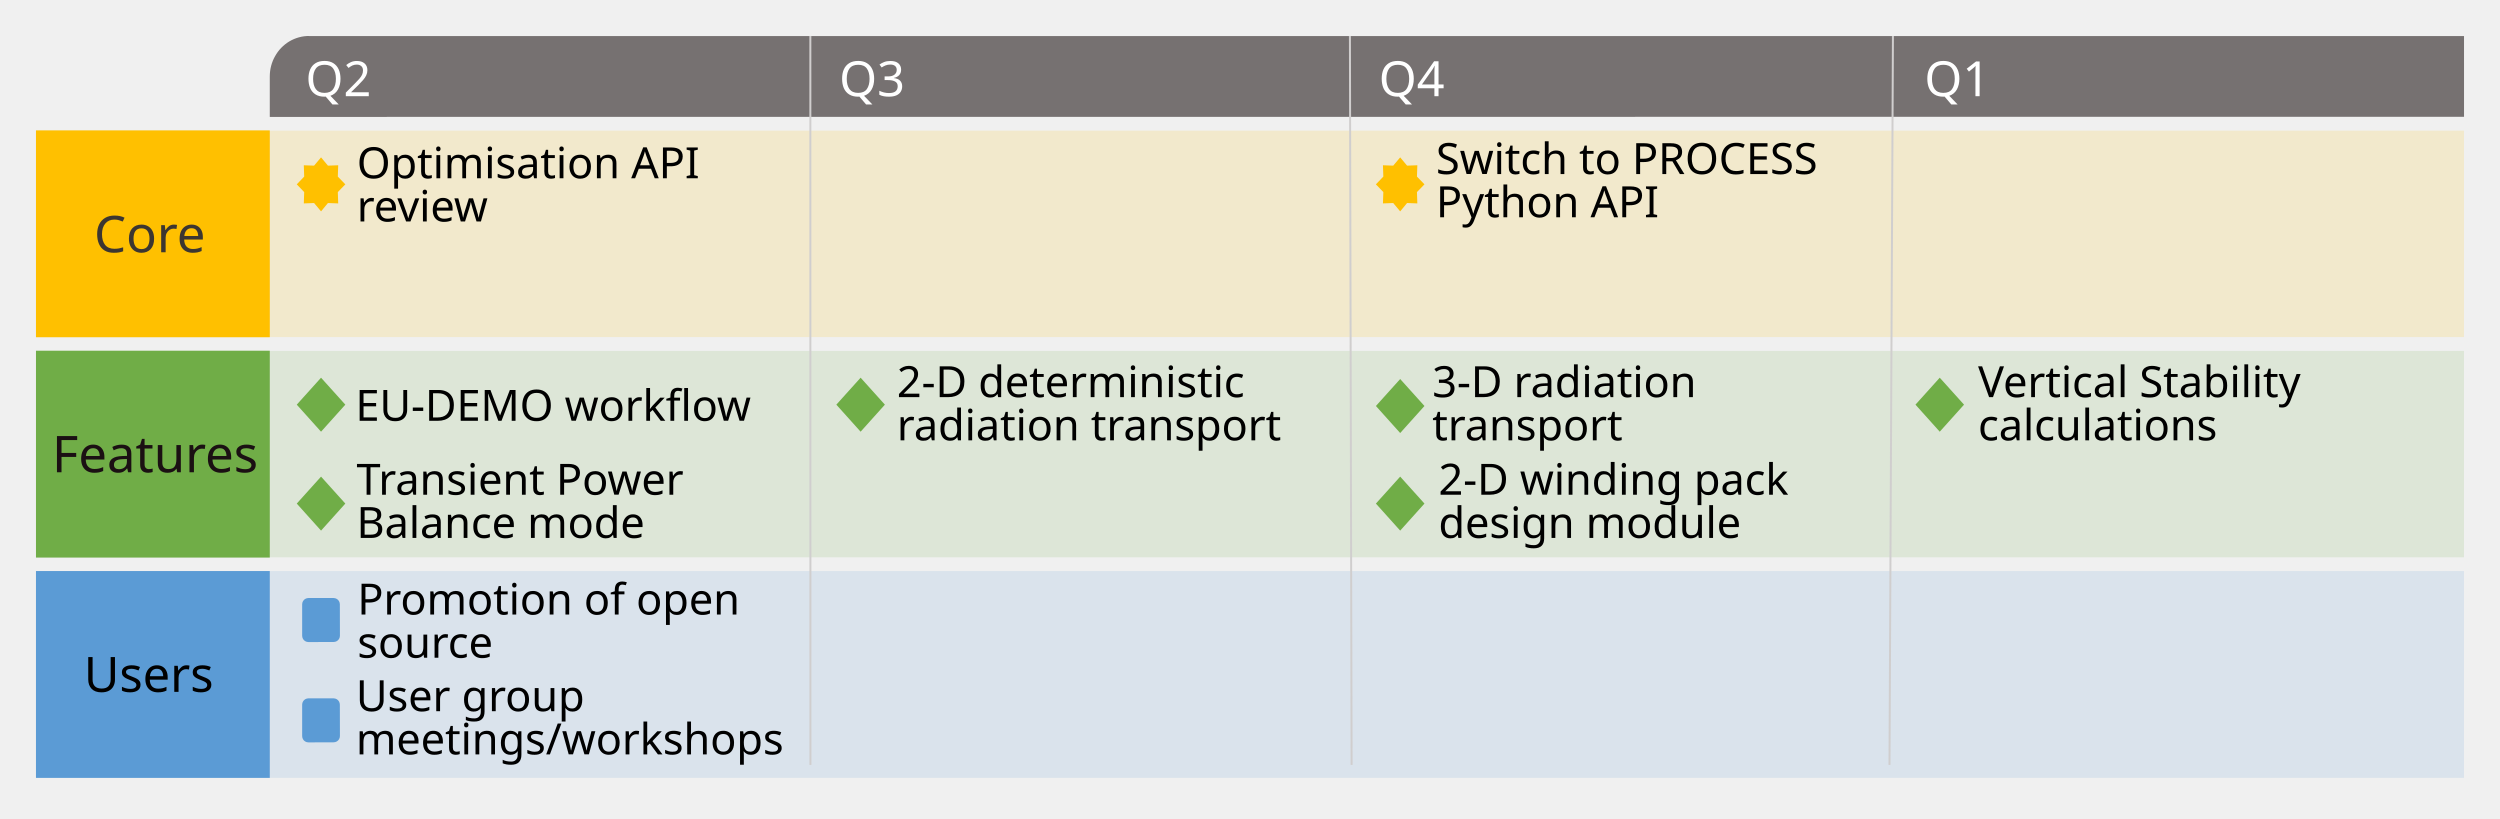
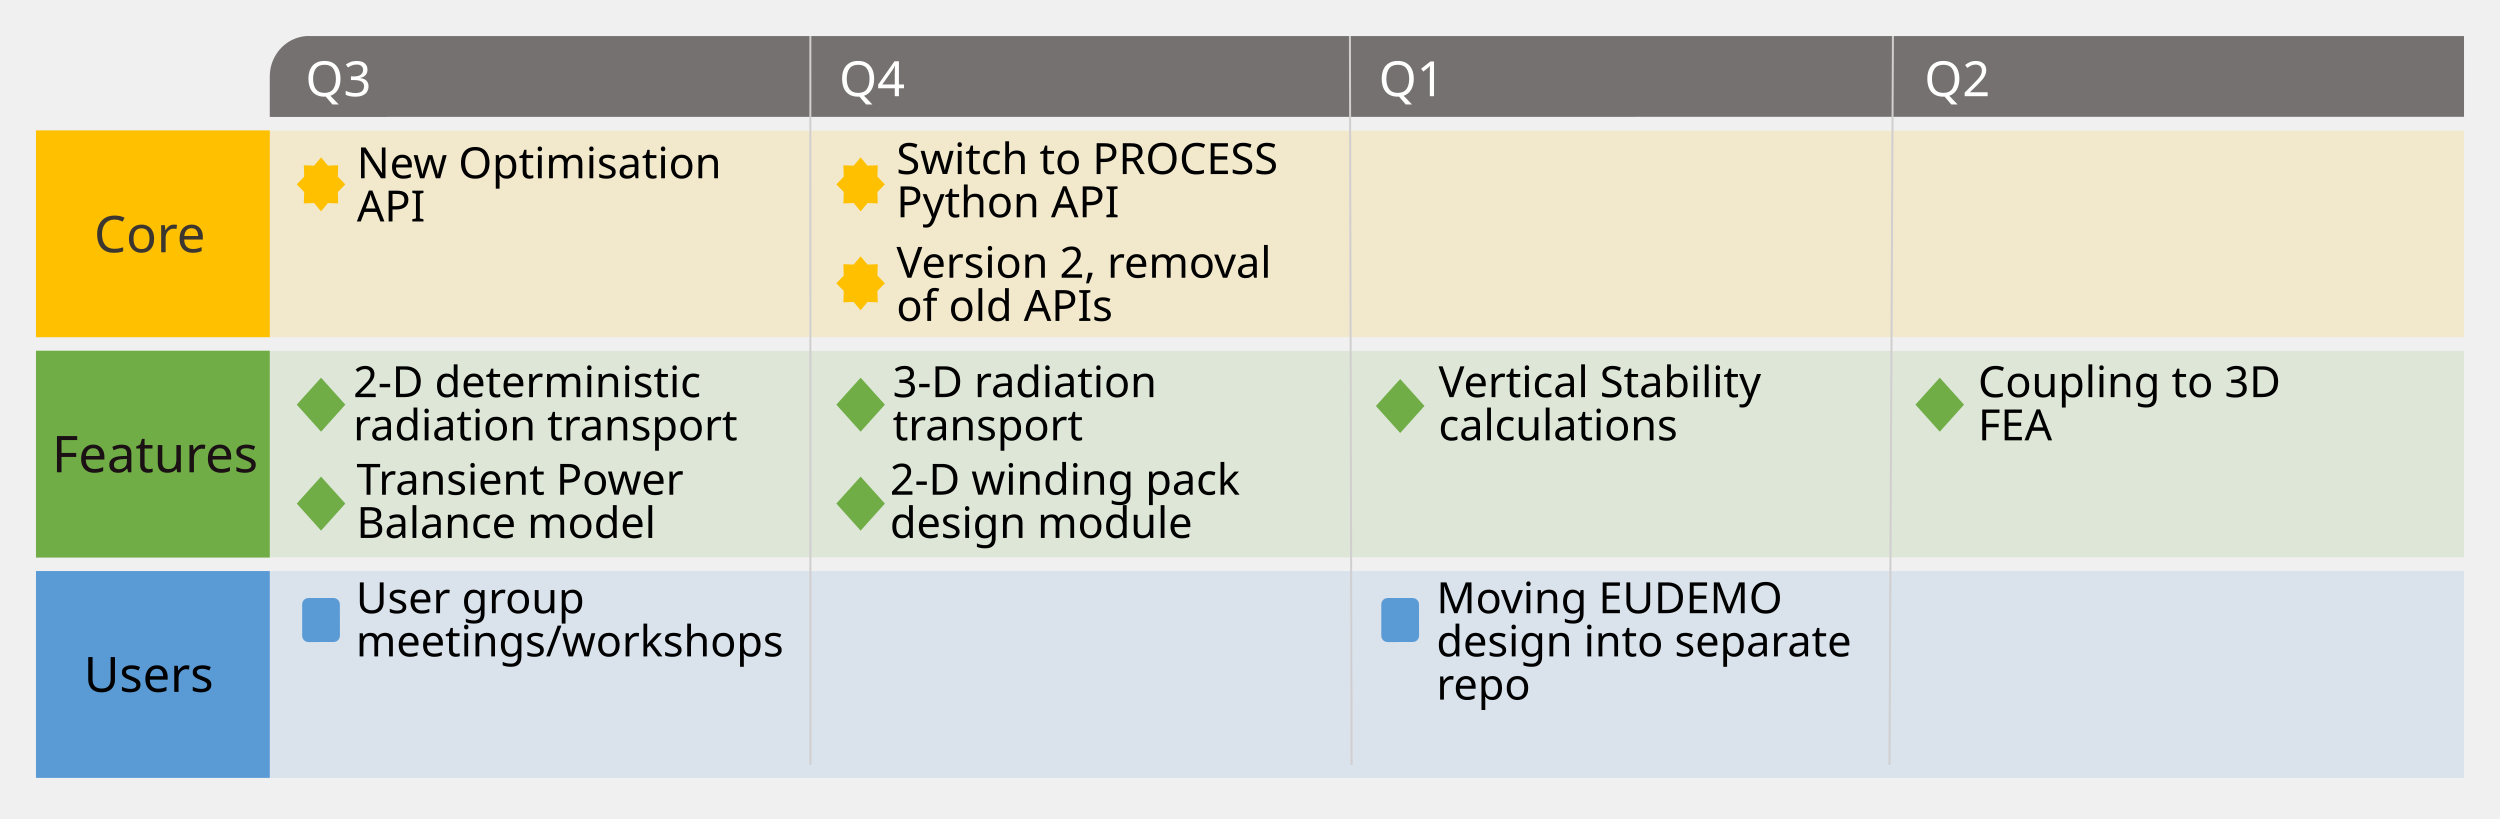
<svg xmlns="http://www.w3.org/2000/svg" width="278mm" height="91mm" viewBox="0 0 278 91" version="1.1" id="svg5">
  <defs id="defs2">
    <clipPath clipPathUnits="userSpaceOnUse" id="clipPath39">
      <path d="M 0,0.028 H 959.981 V 539.999 H 0 Z" clip-rule="evenodd" id="path37" />
    </clipPath>
    <clipPath clipPathUnits="userSpaceOnUse" id="clipPath51">
      <path d="M 30.246,125.121 H 906.18 v 71.746 H 30.246 Z" id="path49" />
    </clipPath>
    <clipPath clipPathUnits="userSpaceOnUse" id="clipPath65">
      <path d="m 30.331,201.798 h 875.934 v 75.998 H 30.331 Z" id="path63" />
    </clipPath>
    <clipPath clipPathUnits="userSpaceOnUse" id="clipPath79">
      <path d="m 30.217,282.926 h 875.962 v 75.97 H 30.217 Z" id="path77" />
    </clipPath>
  </defs>
  <g id="layer1">
    <g id="g35" clip-path="url(#clipPath39)" transform="matrix(0.3004796,0,0,-0.3004796,0.9333856,164.8634)">
      <g id="g45" transform="matrix(1.025869,0,0,1.067325,-20.82269,127.2185)">
        <g id="g47" />
        <g id="g57">
          <g clip-path="url(#clipPath51)" opacity="0.15" id="g55">
            <path d="M 468.198,125.15 H 30.246 v 71.716 H 906.151 V 125.15 Z" style="fill:#5b9bd5;fill-opacity:1;fill-rule:evenodd;stroke:none" id="path53" />
          </g>
        </g>
      </g>
      <g id="g59" transform="matrix(1.025869,0,0,1.007586,-20.90853,138.9725)">
        <g id="g61" />
        <g id="g71">
          <g clip-path="url(#clipPath65)" opacity="0.15" id="g69">
            <path d="M 468.283,201.827 H 30.331 v 75.968 h 875.905 v -75.968 z" style="fill:#70ad47;fill-opacity:1;fill-rule:evenodd;stroke:none" id="path67" />
          </g>
        </g>
      </g>
      <g id="g231-3" transform="translate(-616.5547,141.8251)">
-         <text transform="matrix(1,0,0,-1,745.398,235.899)" style="font-variant:normal;font-weight:normal;font-size:15.987px;line-height:1;font-family:sans-serif;-inkscape-font-specification:sans-serif;writing-mode:lr-tb;white-space:pre;inline-size:161.734;fill:#000000;fill-opacity:1;fill-rule:nonzero;stroke:none" id="text235-6" xml:space="preserve">
-           <tspan x="0" y="12.146" id="tspan39450">Transient Power </tspan>
-           <tspan x="0" y="28.133" id="tspan39452">Balance mode
- </tspan>
-         </text>
-       </g>
-       <g id="g231-5" transform="translate(-16.46637,165.7943)">
-         <text transform="matrix(1,0,0,-1,745.398,235.899)" style="font-variant:normal;font-weight:normal;font-size:15.987px;line-height:1;font-family:sans-serif;-inkscape-font-specification:sans-serif;writing-mode:lr-tb;white-space:pre;inline-size:145.862;fill:#000000;fill-opacity:1;fill-rule:nonzero;stroke:none" id="text235-3" xml:space="preserve">
-           <tspan x="0" y="0" id="tspan39454">Vertical Stability </tspan>
-           <tspan x="0" y="15.987" id="tspan39456">calculations
- </tspan>
-         </text>
-       </g>
-       <g id="g231-5-6" transform="translate(-216.1472,144.042)">
-         <text transform="matrix(1,0,0,-1,745.398,253.5097)" style="font-variant:normal;font-weight:normal;font-size:15.987px;line-height:1;font-family:sans-serif;-inkscape-font-specification:sans-serif;writing-mode:lr-tb;white-space:pre;inline-size:173.576;fill:#000000;fill-opacity:1;fill-rule:nonzero;stroke:none" id="text235-3-2" xml:space="preserve">
-           <tspan x="0" y="31.974" id="tspan39458">2-D winding pack </tspan>
-           <tspan x="0" y="47.961" id="tspan39460">design module
- </tspan>
-         </text>
-       </g>
-       <text transform="matrix(1,0,0,-1,526.9422,401.6933)" style="font-variant:normal;font-weight:normal;font-size:15.987px;line-height:1;font-family:sans-serif;-inkscape-font-specification:sans-serif;writing-mode:lr-tb;white-space:pre;inline-size:154.221;fill:#000000;fill-opacity:1;fill-rule:nonzero;stroke:none" id="text325-7" xml:space="preserve">
-         <tspan x="0" y="0" id="tspan39462">3-D radiation </tspan>
-         <tspan x="0" y="15.987" id="tspan39464">transport</tspan>
+         <text transform="matrix(1,0,0,-1,745.398,235.899)" style="font-variant:normal;font-weight:normal;font-size:15.987px;line-height:1;font-family:sans-serif;-inkscape-font-specification:sans-serif;writing-mode:lr-tb;white-space:pre;inline-size:161.734;display:inline;fill:#000000;fill-opacity:1;fill-rule:nonzero;stroke:none" id="text235-6" xml:space="preserve">
+           <tspan x="0" y="12.146" id="tspan1289">Transient Power </tspan>
+           <tspan x="0" y="28.133" id="tspan1291">Balance model
+ </tspan>
+         </text>
+       </g>
+       <g id="g231-5" transform="translate(-216.1472,165.7943)">
+         <text transform="matrix(1,0,0,-1,745.398,235.899)" style="font-variant:normal;font-weight:normal;font-size:15.987px;line-height:1;font-family:sans-serif;-inkscape-font-specification:sans-serif;writing-mode:lr-tb;white-space:pre;inline-size:145.862;display:inline;fill:#000000;fill-opacity:1;fill-rule:nonzero;stroke:none" id="text235-3" xml:space="preserve">
+           <tspan x="0" y="0" id="tspan1293">Vertical Stability </tspan>
+           <tspan x="0" y="15.987" id="tspan1295">calculations
+ </tspan>
+         </text>
+       </g>
+       <g id="g231-5-6" transform="translate(-419.1544,144.042)">
+         <text transform="matrix(1,0,0,-1,745.398,253.5097)" style="font-variant:normal;font-weight:normal;font-size:15.987px;line-height:1;font-family:sans-serif;-inkscape-font-specification:sans-serif;writing-mode:lr-tb;white-space:pre;inline-size:173.576;display:inline;fill:#000000;fill-opacity:1;fill-rule:nonzero;stroke:none" id="text235-3-2" xml:space="preserve">
+           <tspan x="0" y="31.974" id="tspan1297">2-D winding pack </tspan>
+           <tspan x="0" y="47.961" id="tspan1299">design module
+ </tspan>
+         </text>
+       </g>
+       <text transform="matrix(1,0,0,-1,327.2622,401.6933)" style="font-variant:normal;font-weight:normal;font-size:15.987px;line-height:1;font-family:sans-serif;-inkscape-font-specification:sans-serif;writing-mode:lr-tb;white-space:pre;inline-size:154.221;display:inline;fill:#000000;fill-opacity:1;fill-rule:nonzero;stroke:none" id="text325-7" xml:space="preserve">
+         <tspan x="0" y="0" id="tspan1301">3-D radiation </tspan>
+         <tspan x="0" y="15.987" id="tspan1303">transport</tspan>
      </text>
      <g id="g73" transform="matrix(1.002688,0,0,1.007958,0.1820512,138.6613)">
        <g id="g75" />
        <g id="g85" transform="matrix(1.023084,0,0,1,-20.91773,0)">
          <g clip-path="url(#clipPath79)" opacity="0.15" id="g83">
            <path d="M 468.198,282.954 H 30.217 v 75.94 h 875.934 v -75.94 z" style="fill:#ffc000;fill-opacity:1;fill-rule:evenodd;stroke:none" id="path81" />
          </g>
        </g>
      </g>
      <path d="m 111.198,535.326 h 797.566 v 0 l 0.005,-29.879 -812.035,-0.044 v 0 14.976 0 c 0,2.634 0.658,5.209 1.945,7.474 1.26,2.293 3.095,4.162 5.287,5.492 2.219,1.302 4.711,2.01 7.26,2.01 z" style="fill:#767171;fill-opacity:1;fill-rule:evenodd;stroke:none;stroke-width:0.982" id="path87" />
      <path d="M 53.489,260.794 H 10.206 v 76.544 h 86.528 v -76.544 z" style="fill:#5b9bd5;fill-opacity:1;fill-rule:evenodd;stroke:none;stroke-width:1.192" id="path89" />
      <path d="M 53.49,342.331 H 10.207 v 76.544 h 86.528 v -76.544 z" style="fill:#70ad47;fill-opacity:1;fill-rule:evenodd;stroke:none;stroke-width:1.159" id="path91" />
      <path d="M 53.489,423.867 H 10.206 v 76.544 h 86.528 v -76.544 z" style="fill:#ffc000;fill-opacity:1;fill-rule:evenodd;stroke:none;stroke-width:1.159" id="path93" />
      <g id="g95" transform="translate(-6.722659,140.4876)">
        <path d="m 303.506,394.866 0.028,-269.773" style="fill:none;stroke:#d0cece;stroke-width:0.737;stroke-linecap:butt;stroke-linejoin:miter;stroke-miterlimit:3.864;stroke-dasharray:none;stroke-opacity:1" id="path97" />
      </g>
      <g id="g99" transform="translate(-5.466883,140.4876)">
        <path d="m 501.931,394.866 0.623,-269.773" style="fill:none;stroke:#d0cece;stroke-width:0.737;stroke-linecap:butt;stroke-linejoin:miter;stroke-miterlimit:3.864;stroke-dasharray:none;stroke-opacity:1" id="path101" />
      </g>
      <g id="g103" transform="translate(-8.321109,140.4876)">
        <path d="M 705.742,394.866 704.466,125.093" style="fill:none;stroke:#d0cece;stroke-width:0.737;stroke-linecap:butt;stroke-linejoin:miter;stroke-miterlimit:3.864;stroke-dasharray:none;stroke-opacity:1" id="path105" />
      </g>
      <path d="m 106.718,398.913 8.985,9.978 8.986,-9.978 -8.986,-10.006 z" style="fill:#70ad47;fill-opacity:1;fill-rule:evenodd;stroke:none" id="path109" />
      <path d="m 108.715,325.031 v 0 c 0,0.397 0.114,0.822 0.312,1.162 0.198,0.369 0.51,0.652 0.85,0.85 0.369,0.199 0.766,0.312 1.163,0.312 h 9.299 v 0 c 0.397,0 0.822,-0.113 1.162,-0.312 0.369,-0.198 0.652,-0.51 0.851,-0.85 0.198,-0.368 0.312,-0.765 0.312,-1.162 v 0 l 0.028,-11.622 v 0 c 0,-0.397 -0.113,-0.822 -0.312,-1.162 -0.198,-0.369 -0.51,-0.652 -0.85,-0.851 -0.369,-0.198 -0.766,-0.312 -1.162,-0.312 l -9.328,-0.028 v 0 c -0.397,0 -0.823,0.113 -1.163,0.312 -0.368,0.198 -0.652,0.51 -0.85,0.85 -0.198,0.369 -0.312,0.766 -0.312,1.163 z" style="fill:#5b9bd5;fill-opacity:1;fill-rule:evenodd;stroke:none;stroke-width:1" id="path111" />
      <path d="m 106.718,362.305 8.986,9.978 8.986,-9.978 -8.986,-10.007 z" style="fill:#70ad47;fill-opacity:1;fill-rule:evenodd;stroke:none" id="path113" />
      <path d="m 306.399,398.913 8.986,9.978 8.986,-9.978 -8.986,-10.006 z" style="fill:#70ad47;fill-opacity:1;fill-rule:evenodd;stroke:none" id="path115" />
      <path d="m 705.76,398.913 8.986,9.978 8.986,-9.978 -8.986,-10.007 z" style="fill:#70ad47;fill-opacity:1;fill-rule:evenodd;stroke:none" id="path117" />
      <path d="m 106.718,480.449 2.749,2.863 -0.142,4.195 3.799,-0.142 2.579,3.062 2.552,-3.062 3.798,0.142 -0.142,-4.195 2.778,-2.863 -2.778,-2.863 0.142,-4.195 -3.798,0.141 -2.552,-3.089 -2.579,3.089 -3.799,-0.141 0.142,4.195 z" style="fill:#ffc000;fill-opacity:1;fill-rule:evenodd;stroke:none" id="path119" />
-       <path d="m 108.715,287.904 v 0 c 0,0.397 0.113,0.822 0.312,1.162 0.198,0.368 0.51,0.652 0.85,0.85 0.369,0.199 0.766,0.312 1.162,0.312 h 9.3 v 0 c 0.397,0 0.822,-0.113 1.162,-0.312 0.369,-0.198 0.652,-0.51 0.851,-0.85 0.198,-0.369 0.311,-0.765 0.311,-1.162 v 0 l 0.029,-11.622 v 0 c 0,-0.397 -0.114,-0.822 -0.312,-1.162 -0.198,-0.369 -0.51,-0.652 -0.85,-0.851 -0.369,-0.198 -0.766,-0.312 -1.163,-0.312 l -9.328,-0.028 v 0 c -0.396,0 -0.822,0.113 -1.162,0.312 -0.368,0.198 -0.652,0.51 -0.85,0.85 -0.199,0.369 -0.312,0.766 -0.312,1.162 z" style="fill:#5b9bd5;fill-opacity:1;fill-rule:evenodd;stroke:none;stroke-width:1" id="path123" />
      <path d="m 506.08,398.422 8.986,9.977 8.986,-9.977 -8.986,-10.007 z" style="fill:#70ad47;fill-opacity:1;fill-rule:evenodd;stroke:none" id="path127" />
-       <path d="m 506.08,362.306 8.986,9.977 8.986,-9.977 -8.986,-10.007 z" style="fill:#70ad47;fill-opacity:1;fill-rule:evenodd;stroke:none" id="path127-5" />
      <g id="g129" transform="translate(-14.85231,134.8223)">
        <text transform="scale(1,-1)" style="font-variant:normal;font-weight:normal;font-size:18px;font-family:sans-serif;-inkscape-font-specification:sans-serif;writing-mode:lr-tb;fill:#000000;fill-opacity:1;fill-rule:nonzero;stroke:none" id="text133" x="42.777" y="-157.811">
          <tspan x="42.777" y="-157.811" id="tspan131">Users</tspan>
        </text>
      </g>
      <g id="g135" transform="translate(-5.622617,137.8143)">
        <text transform="scale(1,-1)" style="font-variant:normal;font-weight:normal;font-size:18.785px;font-family:sans-serif;-inkscape-font-specification:sans-serif;writing-mode:lr-tb;fill:#1b1013;fill-opacity:1;fill-rule:nonzero;stroke:none" id="text139" x="21.767" y="-236.074">
          <tspan x="21.767" id="tspan137" y="-236.074" style="font-size:18.785px">Features</tspan>
        </text>
      </g>
      <g id="g141" transform="translate(0,136.4485)" />
      <g id="g147" transform="translate(-10.19188,141.5911)">
        <text transform="matrix(1,0,0,-1,41.896,313.71)" style="font-variant:normal;font-weight:normal;font-size:18.785px;font-family:sans-serif;-inkscape-font-specification:sans-serif;writing-mode:lr-tb;fill:#3c3631;fill-opacity:1;fill-rule:nonzero;stroke:none" id="text151">
          <tspan x="0" y="0" id="tspan149" style="font-size:18.785px">Core</tspan>
        </text>
      </g>
      <g id="g153" transform="translate(0.249601,140.4876)">
        <text transform="matrix(1,0,0,-1,109.701,372.586)" style="font-variant:normal;font-weight:normal;font-size:18px;font-family:sans-serif;-inkscape-font-specification:sans-serif;writing-mode:lr-tb;fill:#ffffff;fill-opacity:1;fill-rule:nonzero;stroke:none" id="text157">
-           <tspan x="0" y="0" id="tspan155">Q2</tspan>
+           <tspan x="0" y="0" id="tspan155">Q3</tspan>
        </text>
      </g>
      <g id="g159" transform="translate(0.249601,140.4876)">
        <text transform="matrix(1,0,0,-1,307.191,372.586)" style="font-variant:normal;font-weight:normal;font-size:18px;font-family:sans-serif;-inkscape-font-specification:sans-serif;writing-mode:lr-tb;fill:#ffffff;fill-opacity:1;fill-rule:nonzero;stroke:none" id="text163">
-           <tspan x="0" y="0" id="tspan161">Q3</tspan>
-         </text>
-       </g>
-       <g id="g165" transform="translate(-6.406424,134.6132)">
-         <text transform="matrix(1,0,0,-1,135.5541,186.6254)" style="font-variant:normal;font-weight:normal;font-size:15.987px;line-height:1;font-family:sans-serif;-inkscape-font-specification:sans-serif;writing-mode:lr-tb;white-space:pre;inline-size:164.091;fill:#000000;fill-opacity:1;fill-rule:nonzero;stroke:none" id="text169" xml:space="preserve">
-           <tspan x="0" y="0" id="tspan39466">Promotion of open </tspan>
-           <tspan x="0" y="15.987" id="tspan39468">source</tspan>
-         </text>
-       </g>
-       <g id="g219" transform="translate(-215.2558,127.9279)">
-         <text transform="matrix(1,0,0,-1,343.701,265.011)" style="font-variant:normal;font-weight:normal;font-size:15.987px;font-family:sans-serif;-inkscape-font-specification:sans-serif;writing-mode:lr-tb;white-space:pre;inline-size:155.831;fill:#000000;fill-opacity:1;fill-rule:nonzero;stroke:none" id="text223" xml:space="preserve">
-           <tspan x="0" y="0" id="tspan39470">EU-DEMO workflow</tspan>
-         </text>
-       </g>
-       <g id="g231" transform="translate(-416.5851,177.9407)">
-         <text transform="matrix(1,0,0,-1,745.398,235.899)" style="font-variant:normal;font-weight:normal;font-size:15.987px;line-height:1;font-family:sans-serif;-inkscape-font-specification:sans-serif;writing-mode:lr-tb;white-space:pre;inline-size:161.734;fill:#000000;fill-opacity:1;fill-rule:nonzero;stroke:none" id="text235" xml:space="preserve">
-           <tspan x="0" y="12.146" id="tspan39472">2-D deterministic </tspan>
-           <tspan x="0" y="28.133" id="tspan39474">radiation transport</tspan>
+           <tspan x="0" y="0" id="tspan161">Q4</tspan>
+         </text>
+       </g>
+       <g id="g231" transform="translate(-617.7728,177.9407)">
+         <text transform="matrix(1,0,0,-1,745.398,235.899)" style="font-variant:normal;font-weight:normal;font-size:15.987px;line-height:1;font-family:sans-serif;-inkscape-font-specification:sans-serif;writing-mode:lr-tb;white-space:pre;inline-size:161.734;display:inline;fill:#000000;fill-opacity:1;fill-rule:nonzero;stroke:none" id="text235" xml:space="preserve">
+           <tspan x="0" y="12.146" id="tspan1305">2-D deterministic </tspan>
+           <tspan x="0" y="28.133" id="tspan1307">radiation transport</tspan>
        </text>
      </g>
      <g id="g237" transform="translate(0.249601,140.4876)">
-         <text transform="matrix(1,0,0,-1,745.398,216.794)" style="font-variant:normal;font-weight:normal;font-size:15.987px;font-family:sans-serif;-inkscape-font-specification:sans-serif;writing-mode:lr-tb;white-space:pre;inline-size:130.712;fill:#000000;fill-opacity:1;fill-rule:nonzero;stroke:none" id="text241" xml:space="preserve" />
+         <text transform="matrix(1,0,0,-1,745.398,216.794)" style="font-variant:normal;font-weight:normal;font-size:15.987px;font-family:sans-serif;-inkscape-font-specification:sans-serif;writing-mode:lr-tb;white-space:pre;inline-size:130.712;display:inline;fill:#000000;fill-opacity:1;fill-rule:nonzero;stroke:none" id="text241" xml:space="preserve" />
      </g>
      <g id="g243" transform="translate(0.249601,140.4876)">
        <text transform="matrix(1,0,0,-1,745.398,197.603)" style="font-variant:normal;font-weight:normal;font-size:15.987px;font-family:sans-serif;-inkscape-font-specification:sans-serif;writing-mode:lr-tb;fill:#000000;fill-opacity:1;fill-rule:nonzero;stroke:none" id="text247">
          <tspan id="tspan245" x="0" y="0" />
        </text>
      </g>
      <g id="g255" transform="translate(0,136.4485)" />
-       <g id="g261" transform="translate(-412.8773,96.08093)">
-         <text transform="matrix(1,0,0,-1,541.502,189.3966)" style="font-variant:normal;font-weight:normal;font-size:15.987px;line-height:1;font-family:sans-serif;-inkscape-font-specification:sans-serif;writing-mode:lr-tb;white-space:pre;inline-size:179.43;fill:#000000;fill-opacity:1;fill-rule:nonzero;stroke:none" id="text265" xml:space="preserve">
-           <tspan x="0" y="0" id="tspan39476">User group
- </tspan>
-           <tspan x="0" y="15.987" id="tspan39478">meetings/workshops</tspan>
+       <g id="g261" transform="translate(-412.8773,132.3338)">
+         <text transform="matrix(1,0,0,-1,541.502,189.3966)" style="font-variant:normal;font-weight:normal;font-size:15.987px;line-height:1;font-family:sans-serif;-inkscape-font-specification:sans-serif;writing-mode:lr-tb;white-space:pre;inline-size:179.43;display:inline;fill:#000000;fill-opacity:1;fill-rule:nonzero;stroke:none" id="text265" xml:space="preserve">
+           <tspan x="0" y="0" id="tspan1309">User group
+ </tspan>
+           <tspan x="0" y="15.987" id="tspan1311">meetings/workshops</tspan>
        </text>
      </g>
      <g id="g267" transform="translate(0.249601,140.4876)">
        <text transform="matrix(1,0,0,-1,541.502,172.29)" style="font-variant:normal;font-weight:normal;font-size:15.987px;font-family:sans-serif;-inkscape-font-specification:sans-serif;writing-mode:lr-tb;fill:#000000;fill-opacity:1;fill-rule:nonzero;stroke:none" id="text271">
          <tspan id="tspan269" x="0" y="0" />
        </text>
      </g>
      <g id="g303" transform="translate(0.249601,140.4876)">
        <text transform="matrix(1,0,0,-1,545.102,241.398)" style="font-variant:normal;font-weight:normal;font-size:15.987px;font-family:sans-serif;-inkscape-font-specification:sans-serif;writing-mode:lr-tb;fill:#000000;fill-opacity:1;fill-rule:nonzero;stroke:none" id="text307">
          <tspan id="tspan305" x="0" y="0" />
        </text>
      </g>
      <g id="g309" transform="translate(0.249601,140.4876)">
        <text transform="matrix(1,0,0,-1,506.891,372.586)" style="font-variant:normal;font-weight:normal;font-size:18px;font-family:sans-serif;-inkscape-font-specification:sans-serif;writing-mode:lr-tb;fill:#ffffff;fill-opacity:1;fill-rule:nonzero;stroke:none" id="text313">
-           <tspan x="0" y="0" id="tspan311">Q4</tspan>
+           <tspan x="0" y="0" id="tspan311">Q1</tspan>
        </text>
      </g>
      <g id="g315" transform="translate(0.249601,140.4876)">
        <text transform="matrix(1,0,0,-1,708.803,372.586)" style="font-variant:normal;font-weight:normal;font-size:18px;font-family:sans-serif;-inkscape-font-specification:sans-serif;writing-mode:lr-tb;fill:#ffffff;fill-opacity:1;fill-rule:nonzero;stroke:none" id="text319">
-           <tspan x="0" y="0" id="tspan317">Q1</tspan>
+           <tspan x="0" y="0" id="tspan317">Q2</tspan>
        </text>
      </g>
      <g id="g321" transform="translate(-416.7889,101.6848)">
-         <text transform="matrix(1,0,0,-1,545.6322,264.189)" style="font-variant:normal;font-weight:normal;font-size:15.987px;line-height:1;font-family:sans-serif;-inkscape-font-specification:sans-serif;writing-mode:lr-tb;white-space:pre;inline-size:154.221;fill:#000000;fill-opacity:1;fill-rule:nonzero;stroke:none" id="text325" xml:space="preserve" />
+         <text transform="matrix(1,0,0,-1,545.6322,264.189)" style="font-variant:normal;font-weight:normal;font-size:15.987px;line-height:1;font-family:sans-serif;-inkscape-font-specification:sans-serif;writing-mode:lr-tb;white-space:pre;inline-size:154.221;display:inline;fill:#000000;fill-opacity:1;fill-rule:nonzero;stroke:none" id="text325" xml:space="preserve" />
      </g>
      <g id="g327" transform="translate(0.249601,140.4876)">
        <text transform="matrix(1,0,0,-1,745.313,245.112)" style="font-variant:normal;font-weight:normal;font-size:15.987px;font-family:sans-serif;-inkscape-font-specification:sans-serif;writing-mode:lr-tb;fill:#000000;fill-opacity:1;fill-rule:nonzero;stroke:none" id="text331">
          <tspan id="tspan329" x="0" y="0" />
        </text>
      </g>
-       <path d="m 506.08,480.449 2.75,2.863 -0.142,4.196 3.798,-0.142 2.58,3.061 2.551,-3.061 3.798,0.142 -0.141,-4.196 2.778,-2.863 -2.778,-2.863 0.141,-4.195 -3.798,0.142 -2.551,-3.09 -2.58,3.09 -3.798,-0.142 0.142,4.195 z" style="fill:#ffc000;fill-opacity:1;fill-rule:evenodd;stroke:none" id="path353" />
-       <g id="g355" transform="translate(-411.6318,138.7266)">
-         <text transform="matrix(1,0,0,-1,939.9537,345.529)" style="font-variant:normal;font-weight:normal;font-size:15.987px;line-height:1;font-family:sans-serif;-inkscape-font-specification:sans-serif;writing-mode:lr-tb;white-space:pre;inline-size:155.261;fill:#000000;fill-opacity:1;fill-rule:nonzero;stroke:none" id="text359" xml:space="preserve">
-           <tspan x="0" y="0" id="tspan39480">Switch to PROCESS </tspan>
-           <tspan x="0" y="15.987" id="tspan39482">Python API</tspan>
+       <path d="m 306.399,480.449 2.75,2.863 -0.142,4.196 3.798,-0.142 2.58,3.061 2.551,-3.061 3.798,0.142 -0.141,-4.196 2.778,-2.863 -2.778,-2.863 0.141,-4.195 -3.798,0.142 -2.551,-3.09 -2.58,3.09 -3.798,-0.142 0.142,4.195 z" style="fill:#ffc000;fill-opacity:1;fill-rule:evenodd;stroke:none" id="path353" />
+       <g id="g355" transform="translate(-611.3125,138.7266)">
+         <text transform="matrix(1,0,0,-1,939.9537,345.529)" style="font-variant:normal;font-weight:normal;font-size:15.987px;line-height:1;font-family:sans-serif;-inkscape-font-specification:sans-serif;writing-mode:lr-tb;white-space:pre;inline-size:155.261;display:inline;fill:#000000;fill-opacity:1;fill-rule:nonzero;stroke:none" id="text359" xml:space="preserve">
+           <tspan x="0" y="0" id="tspan1313">Switch to PROCESS </tspan>
+           <tspan x="0" y="15.987" id="tspan1315">Python API</tspan>
        </text>
      </g>
      <g id="g355-3" transform="translate(-611.3188,140.6812)">
-         <text transform="matrix(1,0,0,-1,740.2729,342.0068)" style="font-variant:normal;font-weight:normal;font-size:15.987px;line-height:1;font-family:sans-serif;-inkscape-font-specification:sans-serif;writing-mode:lr-tb;white-space:pre;inline-size:155.261;fill:#000000;fill-opacity:1;fill-rule:nonzero;stroke:none" id="text359-6" xml:space="preserve">
-           <tspan x="0" y="0" id="tspan39484">Optimisation API </tspan>
-           <tspan x="0" y="15.987" id="tspan39486">review</tspan>
+         <text transform="matrix(1,0,0,-1,740.2729,342.0068)" style="font-variant:normal;font-weight:normal;font-size:15.987px;line-height:1;font-family:sans-serif;-inkscape-font-specification:sans-serif;writing-mode:lr-tb;white-space:pre;inline-size:155.261;display:inline;fill:#000000;fill-opacity:1;fill-rule:nonzero;stroke:none" id="text359-6" xml:space="preserve">
+           <tspan x="0" y="0" id="tspan1317">New Optimisation </tspan>
+           <tspan x="0" y="15.987" id="tspan1319">API</tspan>
+         </text>
+       </g>
+       <path d="m 306.399,362.305 8.986,9.978 8.986,-9.978 -8.986,-10.007 z" style="fill:#70ad47;fill-opacity:1;fill-rule:evenodd;stroke:none" id="path544" />
+       <g id="g552" transform="translate(-16.46637,165.7943)">
+         <text transform="matrix(1,0,0,-1,745.398,235.899)" style="font-variant:normal;font-weight:normal;font-size:15.987px;line-height:1;font-family:sans-serif;-inkscape-font-specification:sans-serif;writing-mode:lr-tb;white-space:pre;inline-size:145.862;display:inline;fill:#000000;fill-opacity:1;fill-rule:nonzero;stroke:none" id="text550" xml:space="preserve">
+           <tspan x="0" y="0" id="tspan1321">Coupling to 3D </tspan>
+           <tspan x="0" y="15.987" id="tspan1323">FEA
+ </tspan>
+         </text>
+       </g>
+       <path d="m 508.076,325.031 v 0 c 0,0.397 0.114,0.822 0.312,1.162 0.198,0.369 0.51,0.652 0.85,0.85 0.369,0.199 0.766,0.312 1.163,0.312 h 9.299 v 0 c 0.397,0 0.822,-0.113 1.162,-0.312 0.369,-0.198 0.652,-0.51 0.851,-0.85 0.198,-0.368 0.312,-0.765 0.312,-1.162 v 0 l 0.028,-11.622 v 0 c 0,-0.397 -0.113,-0.822 -0.312,-1.162 -0.198,-0.369 -0.51,-0.652 -0.85,-0.851 -0.369,-0.198 -0.766,-0.312 -1.162,-0.312 l -9.328,-0.028 v 0 c -0.397,0 -0.823,0.113 -1.163,0.312 -0.368,0.198 -0.652,0.51 -0.85,0.85 -0.198,0.369 -0.312,0.766 -0.312,1.163 z" style="fill:#5b9bd5;fill-opacity:1;fill-rule:evenodd;stroke:none;stroke-width:1" id="path554" />
+       <g id="g562" transform="translate(-13.00834,132.3338)">
+         <text transform="matrix(1,0,0,-1,541.502,189.3966)" style="font-variant:normal;font-weight:normal;font-size:15.987px;line-height:1;font-family:sans-serif;-inkscape-font-specification:sans-serif;writing-mode:lr-tb;white-space:pre;inline-size:179.43;display:inline;fill:#000000;fill-opacity:1;fill-rule:nonzero;stroke:none" id="text560" xml:space="preserve">
+           <tspan x="0" y="0" id="tspan1325">Moving EUDEMO </tspan>
+           <tspan x="0" y="15.987" id="tspan1327">design into separate </tspan>
+           <tspan x="0" y="31.974" id="tspan1329">repo</tspan>
+         </text>
+       </g>
+       <path d="m 306.399,443.841 2.75,2.863 -0.142,4.196 3.798,-0.142 2.58,3.061 2.551,-3.061 3.798,0.142 -0.141,-4.196 2.778,-2.863 -2.778,-2.863 0.141,-4.195 -3.798,0.142 -2.551,-3.09 -2.58,3.09 -3.798,-0.142 0.142,4.195 z" style="fill:#ffc000;fill-opacity:1;fill-rule:evenodd;stroke:none" id="path728" />
+       <g id="g736" transform="translate(-611.3125,100.3565)">
+         <text transform="matrix(1,0,0,-1,939.9537,345.529)" style="font-variant:normal;font-weight:normal;font-size:15.987px;line-height:1;font-family:sans-serif;-inkscape-font-specification:sans-serif;writing-mode:lr-tb;white-space:pre;inline-size:168.194;display:inline;fill:#000000;fill-opacity:1;fill-rule:nonzero;stroke:none" id="text734" xml:space="preserve">
+           <tspan x="0" y="0" id="tspan1331">Version 2, removal </tspan>
+           <tspan x="0" y="15.987" id="tspan1333">of old APIs</tspan>
        </text>
      </g>
    </g>
  </g>
</svg>
